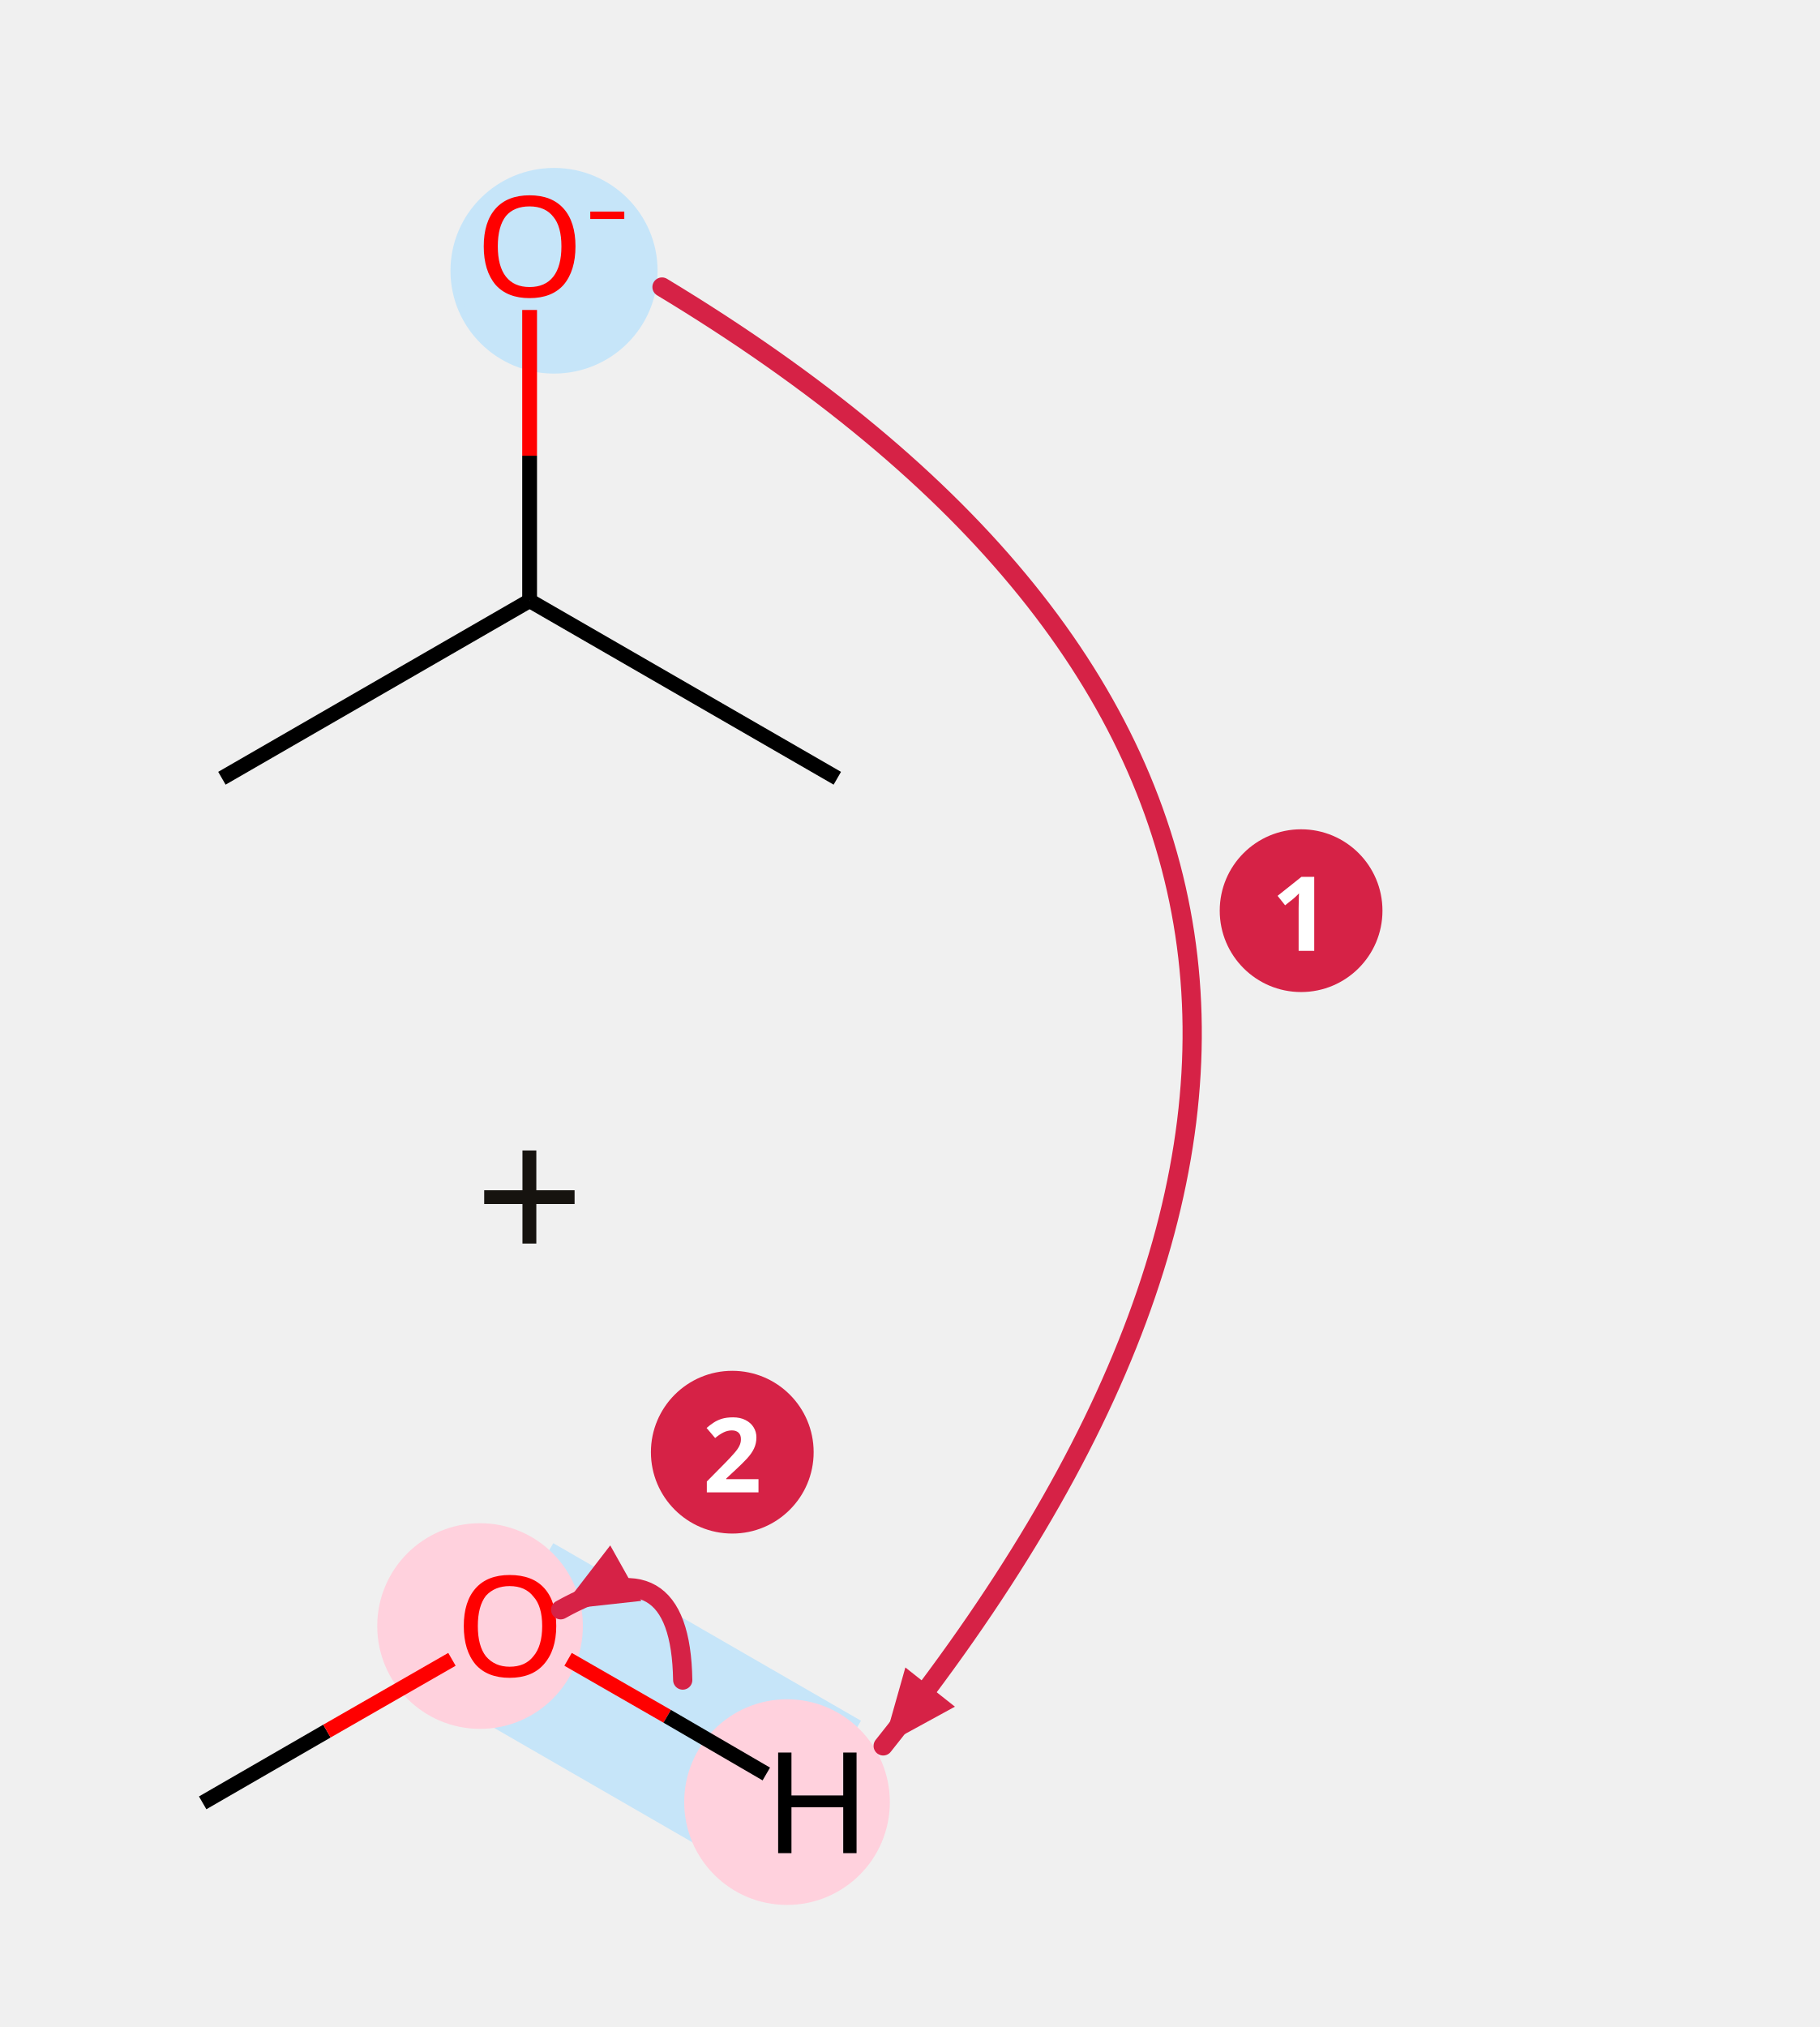
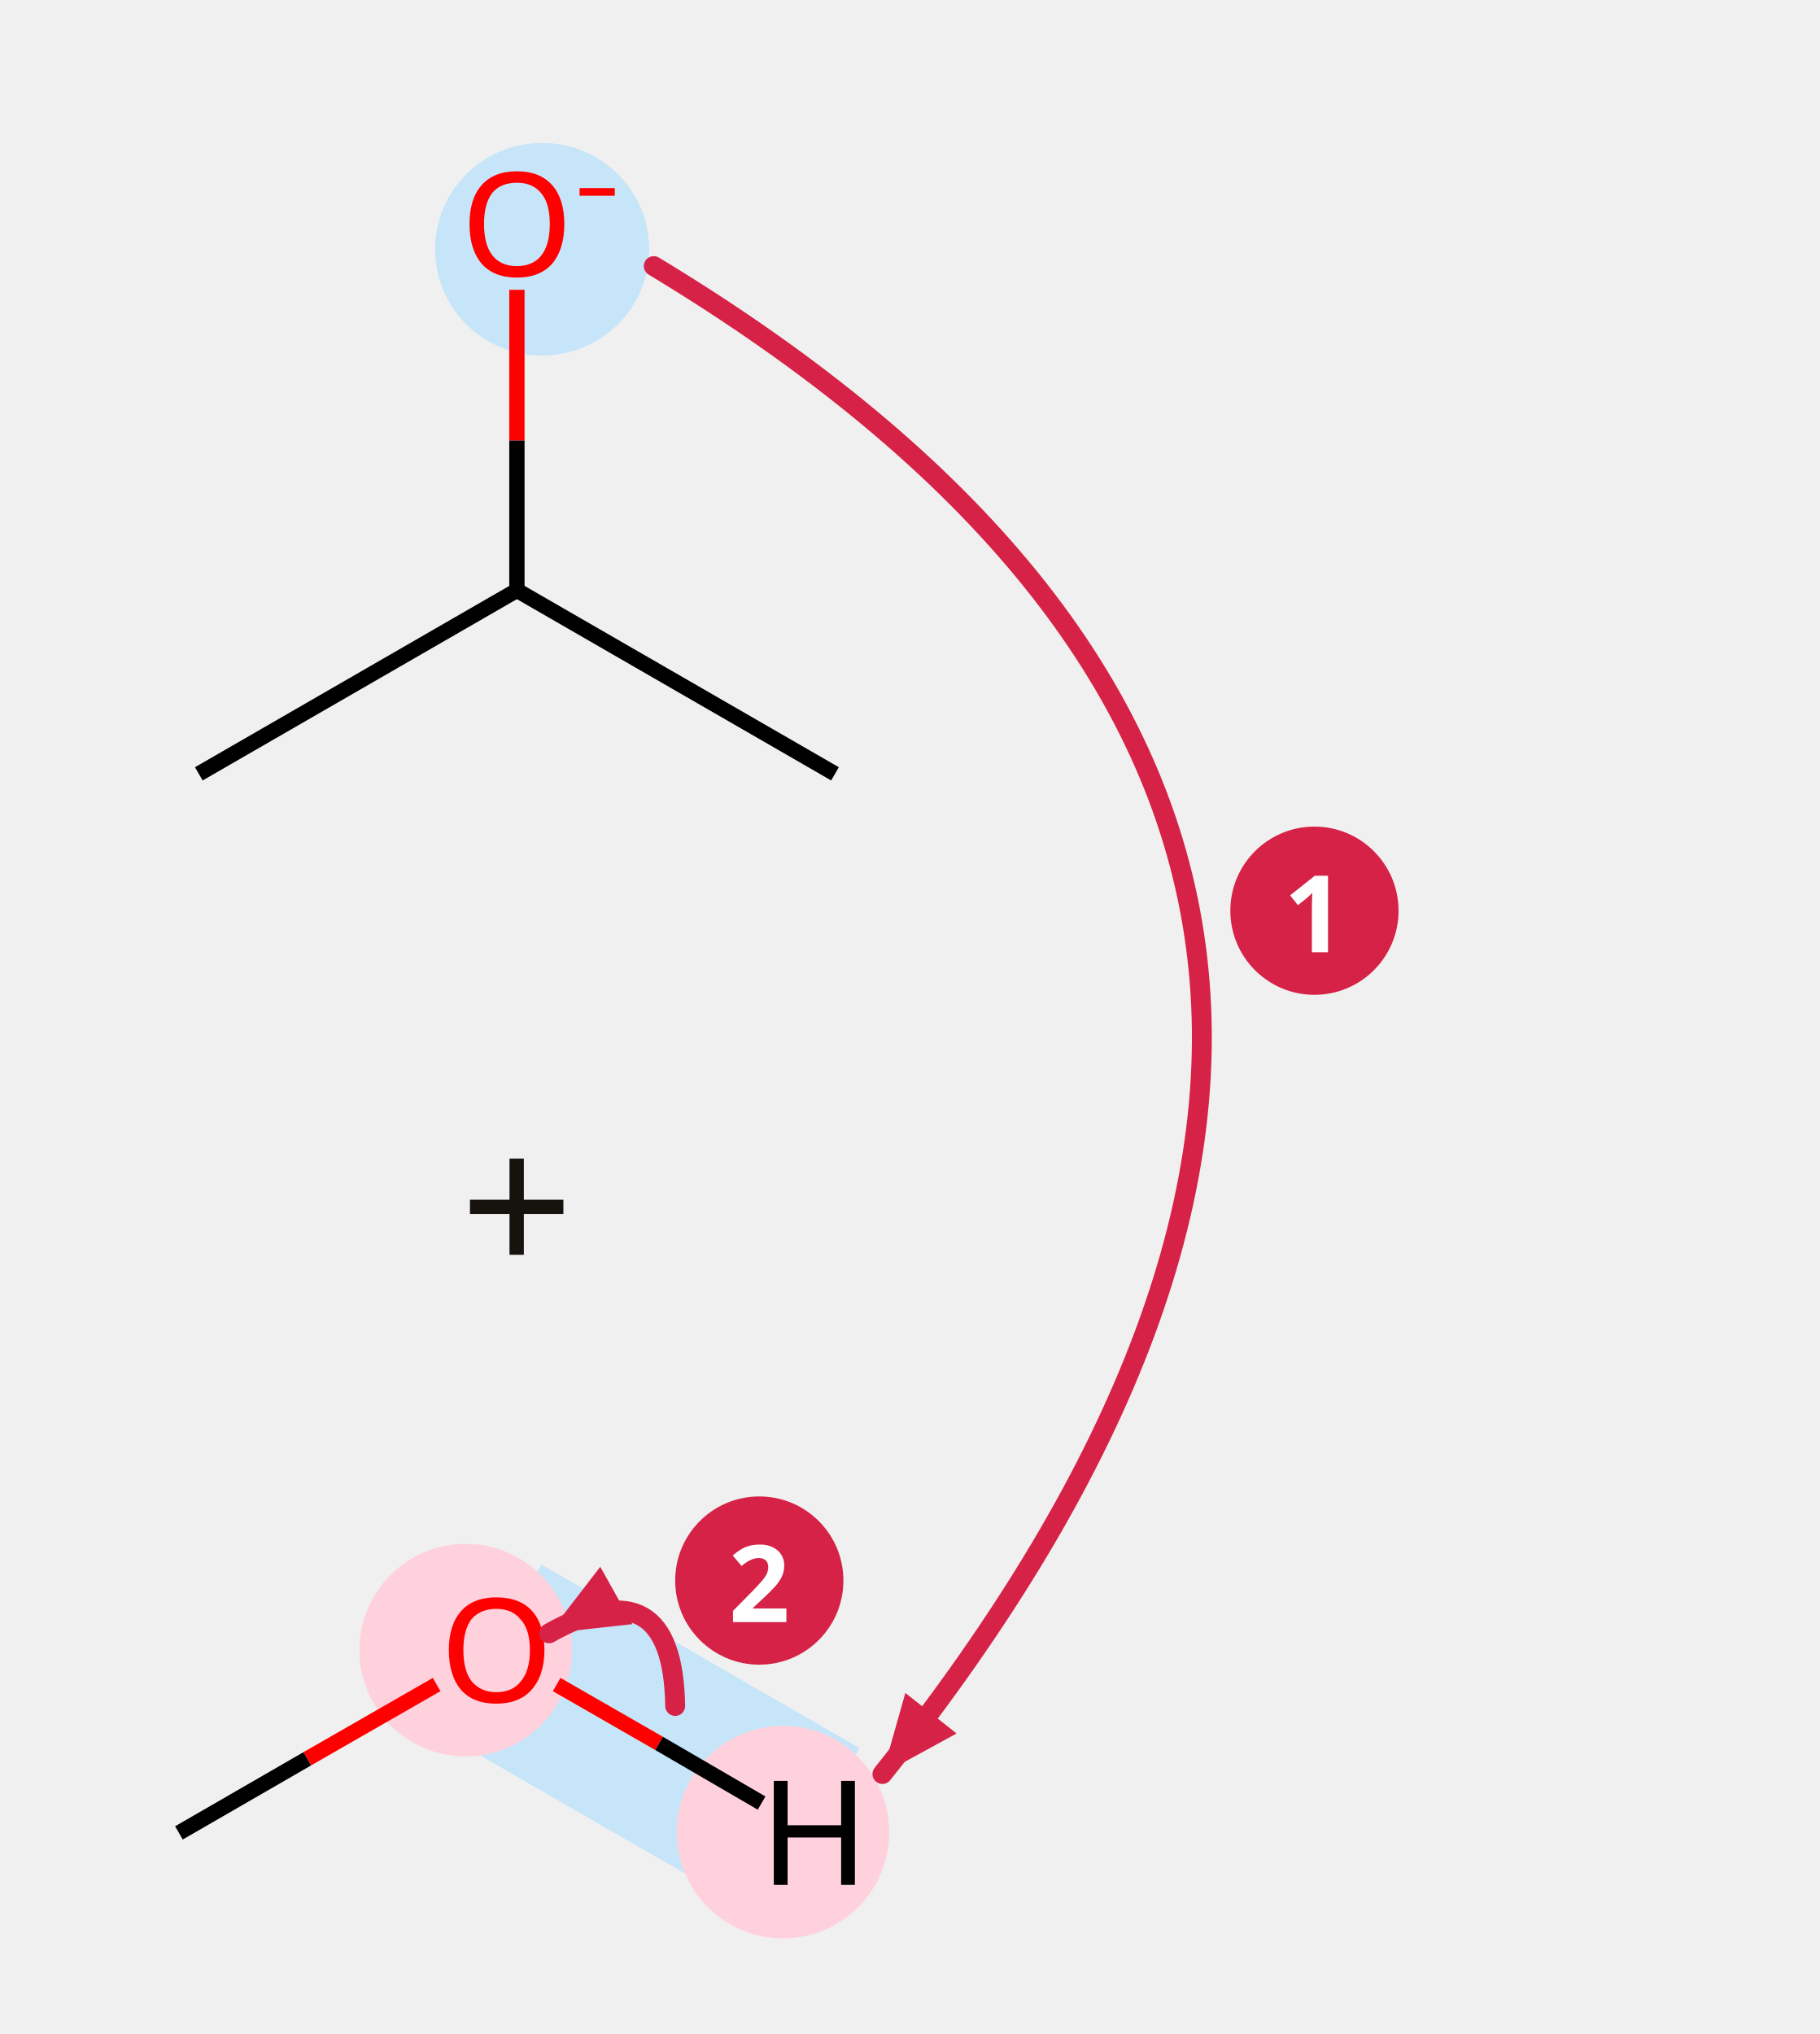
- <svg xmlns="http://www.w3.org/2000/svg" version="1.1" width="246px" height="274px" viewBox="0 0 246 274">
+ <svg xmlns="http://www.w3.org/2000/svg" version="1.1" width="238px" height="266px" viewBox="4 4 238 266">
  <g transform="translate(-48.4, -44.2)">
    <ellipse cx="123.3" cy="80.8" rx="13.5" ry="13.4" class="atom-2" style="fill:#C6E5F9;fill-rule:evenodd;stroke:#C6E5F9;stroke-width:1.0px;stroke-linecap:butt;stroke-linejoin:miter;stroke-opacity:1" />
    <path class="bond-0 atom-0 atom-1" d="M 78.4,149.4 L 120.0,125.4" style="fill:none;fill-rule:evenodd;stroke:#000000;stroke-width:2.0px;stroke-linecap:butt;stroke-linejoin:miter;stroke-opacity:1" />
    <path class="bond-1 atom-1 atom-2" d="M 120.0,125.4 L 120.0,105.8" style="fill:none;fill-rule:evenodd;stroke:#000000;stroke-width:2.0px;stroke-linecap:butt;stroke-linejoin:miter;stroke-opacity:1" />
    <path class="bond-1 atom-1 atom-2" d="M 120.0,105.8 L 120.0,86.1" style="fill:none;fill-rule:evenodd;stroke:#FF0000;stroke-width:2.0px;stroke-linecap:butt;stroke-linejoin:miter;stroke-opacity:1" />
    <path class="bond-2 atom-1 atom-3" d="M 120.0,125.4 L 161.6,149.4" style="fill:none;fill-rule:evenodd;stroke:#000000;stroke-width:2.0px;stroke-linecap:butt;stroke-linejoin:miter;stroke-opacity:1" />
    <path class="atom-2" d="M 113.8 77.5 Q 113.8 74.2, 115.4 72.4 Q 117.0 70.6, 120.0 70.6 Q 123.0 70.6, 124.6 72.4 Q 126.2 74.2, 126.2 77.5 Q 126.2 80.8, 124.6 82.7 Q 123.0 84.5, 120.0 84.5 Q 117.0 84.5, 115.4 82.7 Q 113.8 80.8, 113.8 77.5 M 120.0 83.0 Q 122.1 83.0, 123.2 81.6 Q 124.3 80.2, 124.3 77.5 Q 124.3 74.8, 123.2 73.5 Q 122.1 72.1, 120.0 72.1 Q 117.9 72.1, 116.8 73.4 Q 115.7 74.8, 115.7 77.5 Q 115.7 80.2, 116.8 81.6 Q 117.9 83.0, 120.0 83.0 " fill="#FF0000" />
    <path class="atom-2" d="M 128.2 72.8 L 132.8 72.8 L 132.8 73.8 L 128.2 73.8 L 128.2 72.8 " fill="#FF0000" />
  </g>
  <g transform="translate(-48.4, 121.7)">
    <path class="bond-1 atom-1 atom-2" d="M 123.2,86.9 L 164.8,110.9 L 152.0,133.1 L 110.4,109.1 Z" style="fill:#C6E5F9;fill-rule:evenodd;fill-opacity:1;stroke:#C6E5F9;stroke-width:0.0px;stroke-linecap:butt;stroke-linejoin:miter;stroke-miterlimit:10;stroke-opacity:1;" />
    <ellipse cx="113.3" cy="98.1" rx="13.4" ry="13.4" class="atom-1" style="fill:#FFD1DD;fill-rule:evenodd;stroke:#FFD1DD;stroke-width:1.0px;stroke-linecap:butt;stroke-linejoin:miter;stroke-opacity:1" />
    <ellipse cx="154.8" cy="121.9" rx="13.4" ry="13.4" class="atom-2" style="fill:#FFD1DD;fill-rule:evenodd;stroke:#FFD1DD;stroke-width:1.0px;stroke-linecap:butt;stroke-linejoin:miter;stroke-opacity:1" />
    <path class="bond-0 atom-0 atom-1" d="M 75.8,122.0 L 92.6,112.3" style="fill:none;fill-rule:evenodd;stroke:#000000;stroke-width:2.0px;stroke-linecap:butt;stroke-linejoin:miter;stroke-opacity:1" />
    <path class="bond-0 atom-0 atom-1" d="M 92.6,112.3 L 109.5,102.6" style="fill:none;fill-rule:evenodd;stroke:#FF0000;stroke-width:2.0px;stroke-linecap:butt;stroke-linejoin:miter;stroke-opacity:1" />
    <path class="bond-1 atom-1 atom-2" d="M 125.2,102.6 L 138.6,110.3" style="fill:none;fill-rule:evenodd;stroke:#FF0000;stroke-width:2.0px;stroke-linecap:butt;stroke-linejoin:miter;stroke-opacity:1" />
    <path class="bond-1 atom-1 atom-2" d="M 138.6,110.3 L 152.0,118.1" style="fill:none;fill-rule:evenodd;stroke:#000000;stroke-width:2.0px;stroke-linecap:butt;stroke-linejoin:miter;stroke-opacity:1" />
    <path class="atom-1" d="M 111.1 98.1 Q 111.1 94.8, 112.7 93.0 Q 114.3 91.2, 117.3 91.2 Q 120.4 91.2, 122.0 93.0 Q 123.6 94.8, 123.6 98.1 Q 123.6 101.4, 121.9 103.3 Q 120.3 105.1, 117.3 105.1 Q 114.3 105.1, 112.7 103.3 Q 111.1 101.4, 111.1 98.1 M 117.3 103.6 Q 119.4 103.6, 120.5 102.2 Q 121.7 100.8, 121.7 98.1 Q 121.7 95.4, 120.5 94.1 Q 119.4 92.7, 117.3 92.7 Q 115.3 92.7, 114.1 94.0 Q 113.0 95.4, 113.0 98.1 Q 113.0 100.8, 114.1 102.2 Q 115.3 103.6, 117.3 103.6 " fill="#FF0000" />
    <path class="atom-2" d="M 153.6 115.2 L 155.4 115.2 L 155.4 121.0 L 162.4 121.0 L 162.4 115.2 L 164.2 115.2 L 164.2 128.8 L 162.4 128.8 L 162.4 122.6 L 155.4 122.6 L 155.4 128.8 L 153.6 128.8 L 153.6 115.2 " fill="#000000" />
  </g>
  <text x="71.6" y="160.9" text-anchor="middle" dominant-baseline="central" font-family="Karla, sans-serif" font-size="26" fill="#16130F">+</text>
  <path d="M 89.5,38.8 Q 215.9,115.1 119.4,236.0" fill="none" stroke="#D62246" stroke-width="2.6" stroke-linecap="round" />
  <polygon points="119.4,236.0 122.4,225.4 129.1,230.7" fill="#D62246" />
  <circle cx="175.9" cy="123.1" r="11" fill="#D62246" />
  <text x="175.9" y="123.1" text-anchor="middle" dominant-baseline="central" font-family="Karla, sans-serif" font-size="14" font-weight="700" fill="#FFFFFF">1</text>
  <path d="M 92.3,227.1 Q 92.0,208.5 75.8,217.6" fill="none" stroke="#D62246" stroke-width="2.6" stroke-linecap="round" />
  <polygon points="75.8,217.6 82.5,208.9 86.7,216.4" fill="#D62246" />
-   <circle cx="99.0" cy="196.3" r="11" fill="#D62246" />
-   <text x="99.0" y="196.3" text-anchor="middle" dominant-baseline="central" font-family="Karla, sans-serif" font-size="14" font-weight="700" fill="#FFFFFF">2</text>
+   <circle cx="103.3" cy="210.7" r="11" fill="#D62246" />
+   <text x="103.3" y="210.7" text-anchor="middle" dominant-baseline="central" font-family="Karla, sans-serif" font-size="14" font-weight="700" fill="#FFFFFF">2</text>
</svg>
